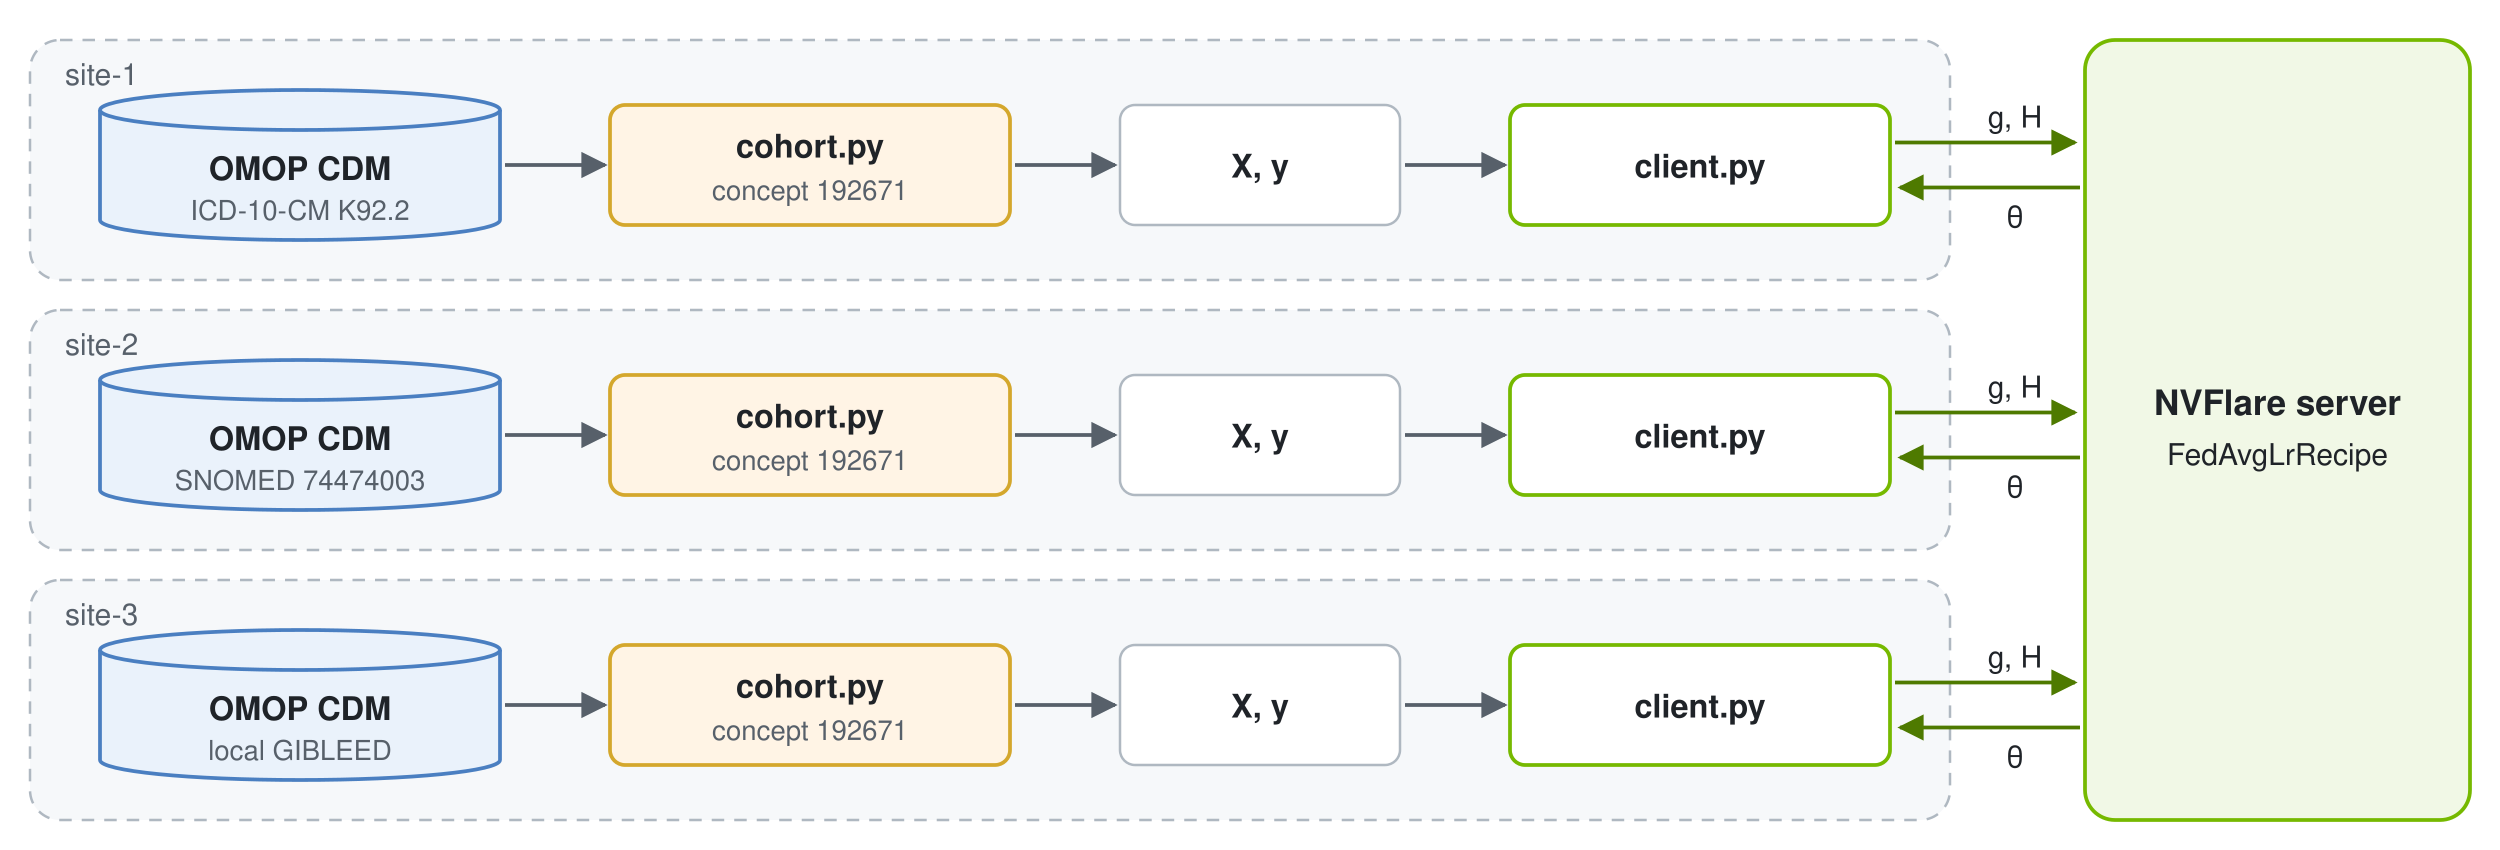
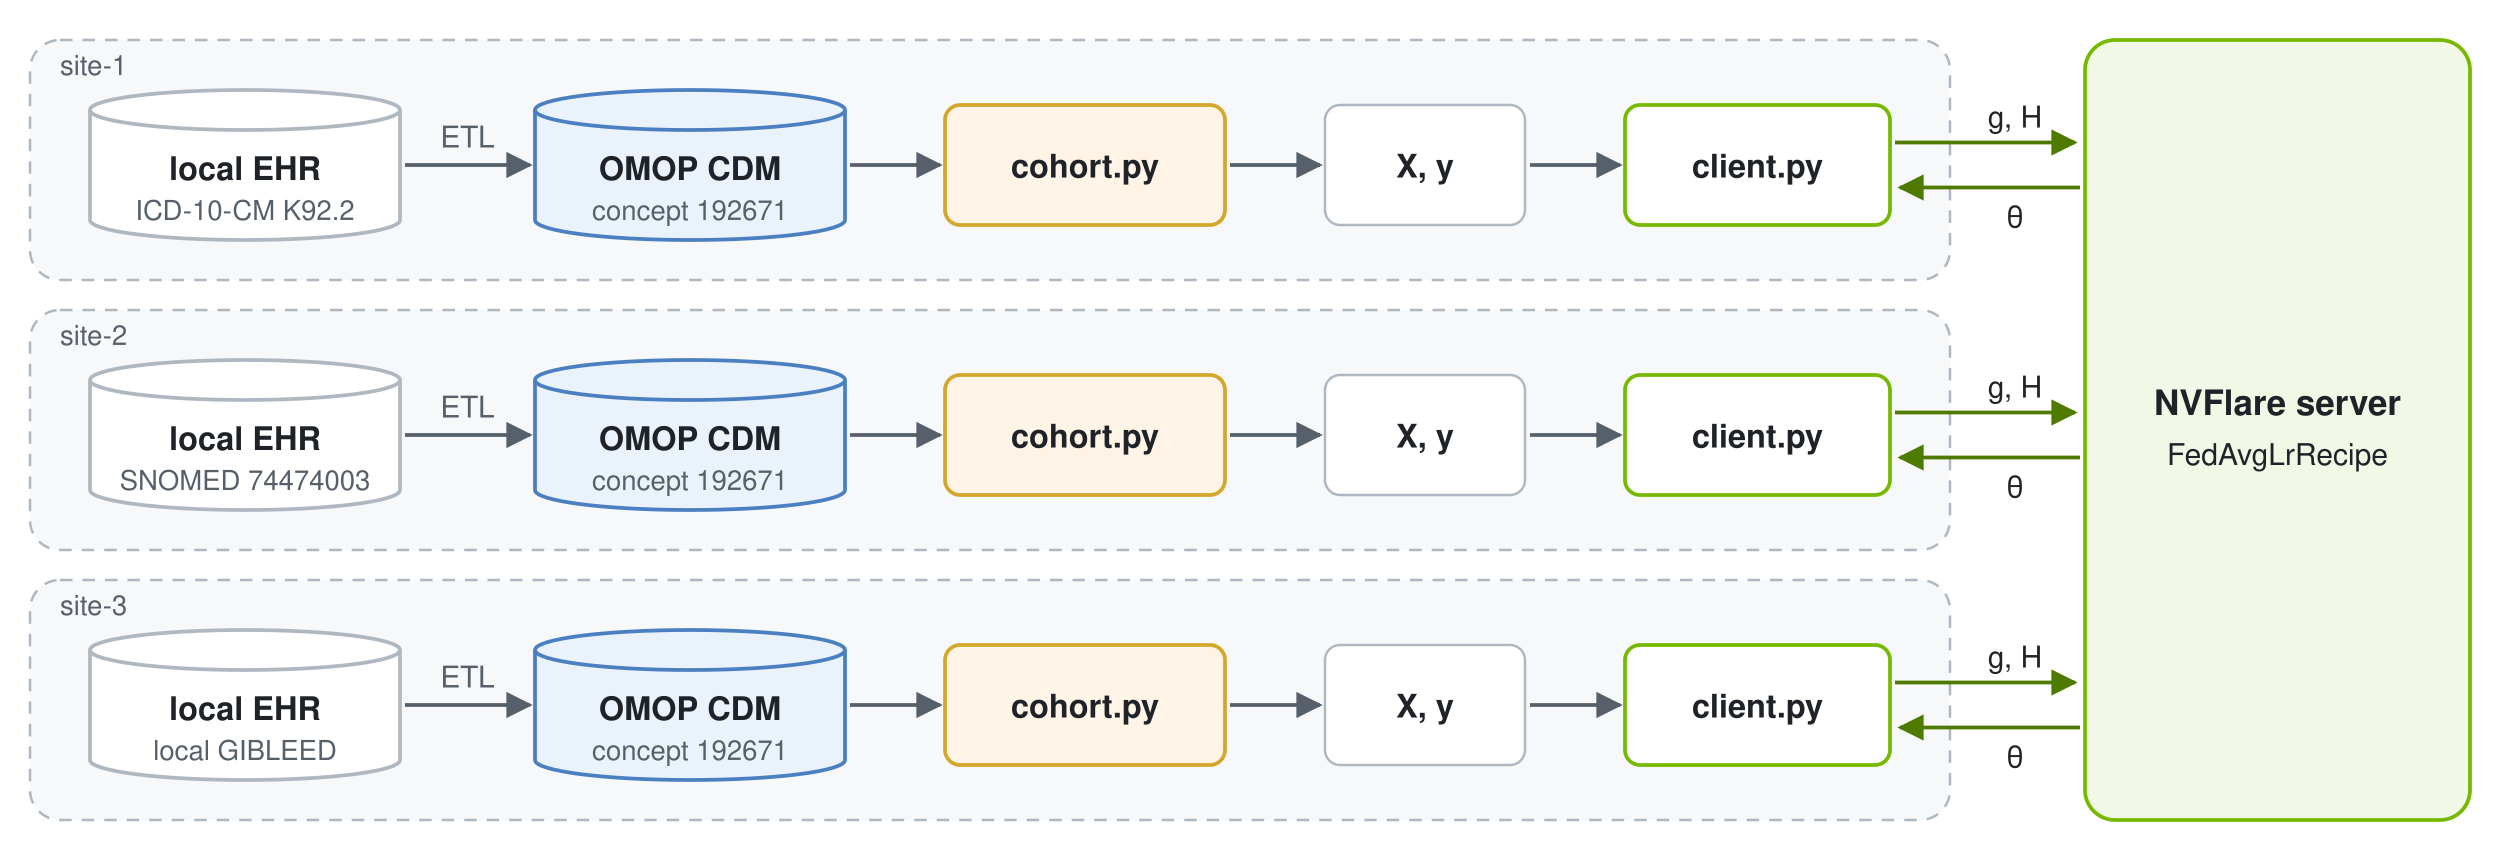
<svg xmlns="http://www.w3.org/2000/svg" width="1000" height="340" viewBox="0 0 1000 340" font-family="Helvetica, Arial, sans-serif" fill="#1f2328">
  <defs>
    <marker id="arrow" viewBox="0 0 10 10" refX="9" refY="5" markerWidth="7" markerHeight="7" orient="auto-start-reverse">
      <path d="M0,0 L10,5 L0,10 z" fill="#57606a" />
    </marker>
    <marker id="arrow-green" viewBox="0 0 10 10" refX="9" refY="5" markerWidth="7" markerHeight="7" orient="auto-start-reverse">
      <path d="M0,0 L10,5 L0,10 z" fill="#4e7a00" />
    </marker>
  </defs>
  <rect width="1000" height="340" fill="#ffffff" />
  <g id="site-1">
    <rect x="12" y="16" width="768" height="96" rx="12" fill="#f6f8fa" stroke="#afb8c1" stroke-dasharray="5 4" />
-     <text x="26" y="34" font-size="12" fill="#57606a">site-1</text>
-     <path d="M40,44 v44 a80,8 0 0 0 160,0 v-44" fill="#eaf2fb" stroke="#4a7fc1" stroke-width="1.5" />
-     <ellipse cx="120" cy="44" rx="80" ry="8" fill="#eaf2fb" stroke="#4a7fc1" stroke-width="1.5" />
-     <text x="120" y="72" font-size="13" font-weight="bold" text-anchor="middle">OMOP CDM</text>
-     <text x="120" y="88" font-size="11" fill="#57606a" text-anchor="middle">ICD-10-CM K92.2</text>
-     <rect x="244" y="42" width="160" height="48" rx="6" fill="#fff4e5" stroke="#d4a72c" stroke-width="1.5" />
-     <text x="324" y="63" font-size="13" font-weight="bold" text-anchor="middle">cohort.py</text>
-     <text x="324" y="80" font-size="11" fill="#57606a" text-anchor="middle">concept 192671</text>
-     <rect x="448" y="42" width="112" height="48" rx="6" fill="#ffffff" stroke="#afb8c1" />
-     <text x="504" y="71" font-size="13" font-weight="bold" text-anchor="middle">X, y</text>
-     <rect x="604" y="42" width="152" height="48" rx="6" fill="#ffffff" stroke="#76b900" stroke-width="1.5" />
-     <text x="680" y="71" font-size="13" font-weight="bold" text-anchor="middle">client.py</text>
+     <text x="24" y="30" font-size="11" fill="#57606a">site-1</text>
+     <path d="M36,44 v44 a62,8 0 0 0 124,0 v-44" fill="#ffffff" stroke="#afb8c1" stroke-width="1.5" />
+     <ellipse cx="98" cy="44" rx="62" ry="8" fill="#ffffff" stroke="#afb8c1" stroke-width="1.5" />
+     <text x="98" y="72" font-size="13" font-weight="bold" text-anchor="middle">local EHR</text>
+     <text x="98" y="88" font-size="11" fill="#57606a" text-anchor="middle">ICD-10-CM K92.2</text>
+     <text x="187" y="59" font-size="12" fill="#57606a" text-anchor="middle">ETL</text>
+     <path d="M214,44 v44 a62,8 0 0 0 124,0 v-44" fill="#eaf2fb" stroke="#4a7fc1" stroke-width="1.5" />
+     <ellipse cx="276" cy="44" rx="62" ry="8" fill="#eaf2fb" stroke="#4a7fc1" stroke-width="1.5" />
+     <text x="276" y="72" font-size="13" font-weight="bold" text-anchor="middle">OMOP CDM</text>
+     <text x="276" y="88" font-size="11" fill="#57606a" text-anchor="middle">concept 192671</text>
+     <rect x="378" y="42" width="112" height="48" rx="6" fill="#fff4e5" stroke="#d4a72c" stroke-width="1.5" />
+     <text x="434" y="71" font-size="13" font-weight="bold" text-anchor="middle">cohort.py</text>
+     <rect x="530" y="42" width="80" height="48" rx="6" fill="#ffffff" stroke="#afb8c1" />
+     <text x="570" y="71" font-size="13" font-weight="bold" text-anchor="middle">X, y</text>
+     <rect x="650" y="42" width="106" height="48" rx="6" fill="#ffffff" stroke="#76b900" stroke-width="1.5" />
+     <text x="703" y="71" font-size="13" font-weight="bold" text-anchor="middle">client.py</text>
    <g stroke="#57606a" stroke-width="1.5" marker-end="url(#arrow)">
-       <line x1="202" y1="66" x2="242" y2="66" />
-       <line x1="406" y1="66" x2="446" y2="66" />
-       <line x1="562" y1="66" x2="602" y2="66" />
+       <line x1="162" y1="66" x2="212" y2="66" />
+       <line x1="340" y1="66" x2="376" y2="66" />
+       <line x1="492" y1="66" x2="528" y2="66" />
+       <line x1="612" y1="66" x2="648" y2="66" />
    </g>
    <g stroke="#4e7a00" stroke-width="1.5" marker-end="url(#arrow-green)">
      <line x1="758" y1="57" x2="830" y2="57" />
      <line x1="832" y1="75" x2="760" y2="75" />
    </g>
    <text x="806" y="51" font-size="12" text-anchor="middle">g, H</text>
    <text x="806" y="91" font-size="12" text-anchor="middle">θ</text>
  </g>
  <g id="site-2">
    <rect x="12" y="124" width="768" height="96" rx="12" fill="#f6f8fa" stroke="#afb8c1" stroke-dasharray="5 4" />
-     <text x="26" y="142" font-size="12" fill="#57606a">site-2</text>
-     <path d="M40,152 v44 a80,8 0 0 0 160,0 v-44" fill="#eaf2fb" stroke="#4a7fc1" stroke-width="1.5" />
-     <ellipse cx="120" cy="152" rx="80" ry="8" fill="#eaf2fb" stroke="#4a7fc1" stroke-width="1.5" />
-     <text x="120" y="180" font-size="13" font-weight="bold" text-anchor="middle">OMOP CDM</text>
-     <text x="120" y="196" font-size="11" fill="#57606a" text-anchor="middle">SNOMED 74474003</text>
-     <rect x="244" y="150" width="160" height="48" rx="6" fill="#fff4e5" stroke="#d4a72c" stroke-width="1.5" />
-     <text x="324" y="171" font-size="13" font-weight="bold" text-anchor="middle">cohort.py</text>
-     <text x="324" y="188" font-size="11" fill="#57606a" text-anchor="middle">concept 192671</text>
-     <rect x="448" y="150" width="112" height="48" rx="6" fill="#ffffff" stroke="#afb8c1" />
-     <text x="504" y="179" font-size="13" font-weight="bold" text-anchor="middle">X, y</text>
-     <rect x="604" y="150" width="152" height="48" rx="6" fill="#ffffff" stroke="#76b900" stroke-width="1.5" />
-     <text x="680" y="179" font-size="13" font-weight="bold" text-anchor="middle">client.py</text>
+     <text x="24" y="138" font-size="11" fill="#57606a">site-2</text>
+     <path d="M36,152 v44 a62,8 0 0 0 124,0 v-44" fill="#ffffff" stroke="#afb8c1" stroke-width="1.5" />
+     <ellipse cx="98" cy="152" rx="62" ry="8" fill="#ffffff" stroke="#afb8c1" stroke-width="1.5" />
+     <text x="98" y="180" font-size="13" font-weight="bold" text-anchor="middle">local EHR</text>
+     <text x="98" y="196" font-size="11" fill="#57606a" text-anchor="middle">SNOMED 74474003</text>
+     <text x="187" y="167" font-size="12" fill="#57606a" text-anchor="middle">ETL</text>
+     <path d="M214,152 v44 a62,8 0 0 0 124,0 v-44" fill="#eaf2fb" stroke="#4a7fc1" stroke-width="1.5" />
+     <ellipse cx="276" cy="152" rx="62" ry="8" fill="#eaf2fb" stroke="#4a7fc1" stroke-width="1.5" />
+     <text x="276" y="180" font-size="13" font-weight="bold" text-anchor="middle">OMOP CDM</text>
+     <text x="276" y="196" font-size="11" fill="#57606a" text-anchor="middle">concept 192671</text>
+     <rect x="378" y="150" width="112" height="48" rx="6" fill="#fff4e5" stroke="#d4a72c" stroke-width="1.5" />
+     <text x="434" y="179" font-size="13" font-weight="bold" text-anchor="middle">cohort.py</text>
+     <rect x="530" y="150" width="80" height="48" rx="6" fill="#ffffff" stroke="#afb8c1" />
+     <text x="570" y="179" font-size="13" font-weight="bold" text-anchor="middle">X, y</text>
+     <rect x="650" y="150" width="106" height="48" rx="6" fill="#ffffff" stroke="#76b900" stroke-width="1.5" />
+     <text x="703" y="179" font-size="13" font-weight="bold" text-anchor="middle">client.py</text>
    <g stroke="#57606a" stroke-width="1.5" marker-end="url(#arrow)">
-       <line x1="202" y1="174" x2="242" y2="174" />
-       <line x1="406" y1="174" x2="446" y2="174" />
-       <line x1="562" y1="174" x2="602" y2="174" />
+       <line x1="162" y1="174" x2="212" y2="174" />
+       <line x1="340" y1="174" x2="376" y2="174" />
+       <line x1="492" y1="174" x2="528" y2="174" />
+       <line x1="612" y1="174" x2="648" y2="174" />
    </g>
    <g stroke="#4e7a00" stroke-width="1.5" marker-end="url(#arrow-green)">
      <line x1="758" y1="165" x2="830" y2="165" />
      <line x1="832" y1="183" x2="760" y2="183" />
    </g>
    <text x="806" y="159" font-size="12" text-anchor="middle">g, H</text>
    <text x="806" y="199" font-size="12" text-anchor="middle">θ</text>
  </g>
  <g id="site-3">
    <rect x="12" y="232" width="768" height="96" rx="12" fill="#f6f8fa" stroke="#afb8c1" stroke-dasharray="5 4" />
-     <text x="26" y="250" font-size="12" fill="#57606a">site-3</text>
-     <path d="M40,260 v44 a80,8 0 0 0 160,0 v-44" fill="#eaf2fb" stroke="#4a7fc1" stroke-width="1.5" />
-     <ellipse cx="120" cy="260" rx="80" ry="8" fill="#eaf2fb" stroke="#4a7fc1" stroke-width="1.5" />
-     <text x="120" y="288" font-size="13" font-weight="bold" text-anchor="middle">OMOP CDM</text>
-     <text x="120" y="304" font-size="11" fill="#57606a" text-anchor="middle">local GIBLEED</text>
-     <rect x="244" y="258" width="160" height="48" rx="6" fill="#fff4e5" stroke="#d4a72c" stroke-width="1.5" />
-     <text x="324" y="279" font-size="13" font-weight="bold" text-anchor="middle">cohort.py</text>
-     <text x="324" y="296" font-size="11" fill="#57606a" text-anchor="middle">concept 192671</text>
-     <rect x="448" y="258" width="112" height="48" rx="6" fill="#ffffff" stroke="#afb8c1" />
-     <text x="504" y="287" font-size="13" font-weight="bold" text-anchor="middle">X, y</text>
-     <rect x="604" y="258" width="152" height="48" rx="6" fill="#ffffff" stroke="#76b900" stroke-width="1.5" />
-     <text x="680" y="287" font-size="13" font-weight="bold" text-anchor="middle">client.py</text>
+     <text x="24" y="246" font-size="11" fill="#57606a">site-3</text>
+     <path d="M36,260 v44 a62,8 0 0 0 124,0 v-44" fill="#ffffff" stroke="#afb8c1" stroke-width="1.5" />
+     <ellipse cx="98" cy="260" rx="62" ry="8" fill="#ffffff" stroke="#afb8c1" stroke-width="1.5" />
+     <text x="98" y="288" font-size="13" font-weight="bold" text-anchor="middle">local EHR</text>
+     <text x="98" y="304" font-size="11" fill="#57606a" text-anchor="middle">local GIBLEED</text>
+     <text x="187" y="275" font-size="12" fill="#57606a" text-anchor="middle">ETL</text>
+     <path d="M214,260 v44 a62,8 0 0 0 124,0 v-44" fill="#eaf2fb" stroke="#4a7fc1" stroke-width="1.5" />
+     <ellipse cx="276" cy="260" rx="62" ry="8" fill="#eaf2fb" stroke="#4a7fc1" stroke-width="1.5" />
+     <text x="276" y="288" font-size="13" font-weight="bold" text-anchor="middle">OMOP CDM</text>
+     <text x="276" y="304" font-size="11" fill="#57606a" text-anchor="middle">concept 192671</text>
+     <rect x="378" y="258" width="112" height="48" rx="6" fill="#fff4e5" stroke="#d4a72c" stroke-width="1.5" />
+     <text x="434" y="287" font-size="13" font-weight="bold" text-anchor="middle">cohort.py</text>
+     <rect x="530" y="258" width="80" height="48" rx="6" fill="#ffffff" stroke="#afb8c1" />
+     <text x="570" y="287" font-size="13" font-weight="bold" text-anchor="middle">X, y</text>
+     <rect x="650" y="258" width="106" height="48" rx="6" fill="#ffffff" stroke="#76b900" stroke-width="1.5" />
+     <text x="703" y="287" font-size="13" font-weight="bold" text-anchor="middle">client.py</text>
    <g stroke="#57606a" stroke-width="1.5" marker-end="url(#arrow)">
-       <line x1="202" y1="282" x2="242" y2="282" />
-       <line x1="406" y1="282" x2="446" y2="282" />
-       <line x1="562" y1="282" x2="602" y2="282" />
+       <line x1="162" y1="282" x2="212" y2="282" />
+       <line x1="340" y1="282" x2="376" y2="282" />
+       <line x1="492" y1="282" x2="528" y2="282" />
+       <line x1="612" y1="282" x2="648" y2="282" />
    </g>
    <g stroke="#4e7a00" stroke-width="1.5" marker-end="url(#arrow-green)">
      <line x1="758" y1="273" x2="830" y2="273" />
      <line x1="832" y1="291" x2="760" y2="291" />
    </g>
    <text x="806" y="267" font-size="12" text-anchor="middle">g, H</text>
    <text x="806" y="307" font-size="12" text-anchor="middle">θ</text>
  </g>
  <rect x="834" y="16" width="154" height="312" rx="12" fill="#f1f8e6" stroke="#76b900" stroke-width="1.5" />
  <text x="911" y="166" font-size="14" font-weight="bold" text-anchor="middle">NVFlare server</text>
  <text x="911" y="186" font-size="12" text-anchor="middle">FedAvgLrRecipe</text>
</svg>
